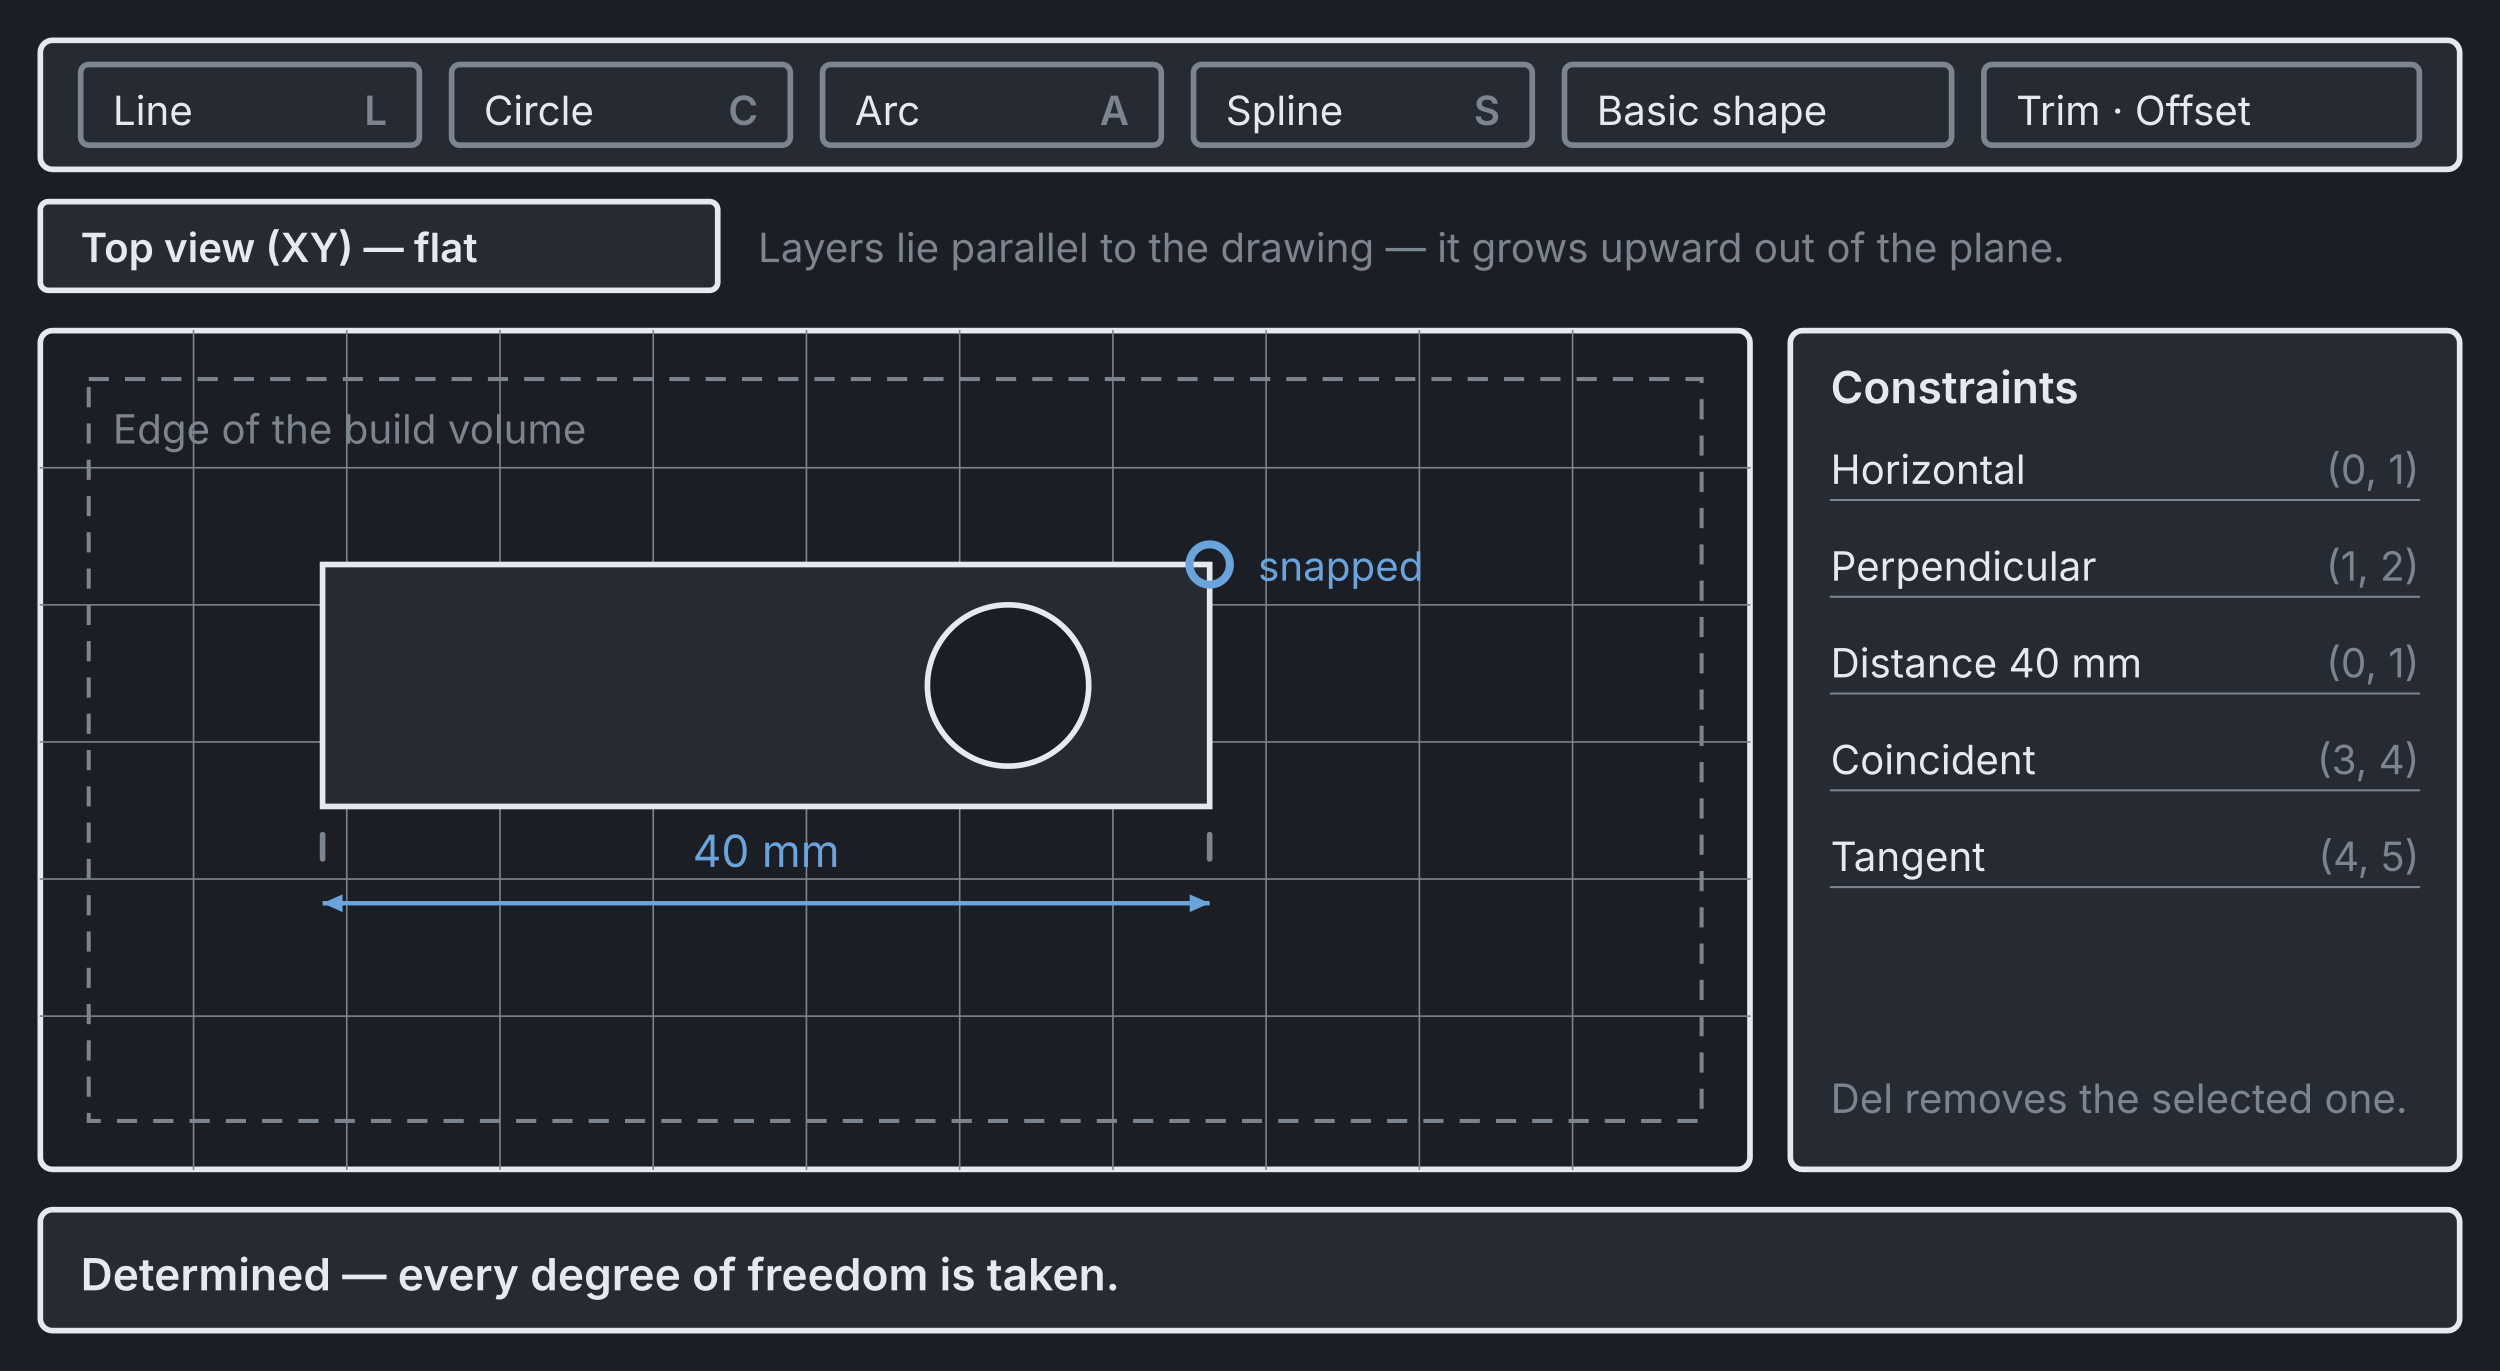
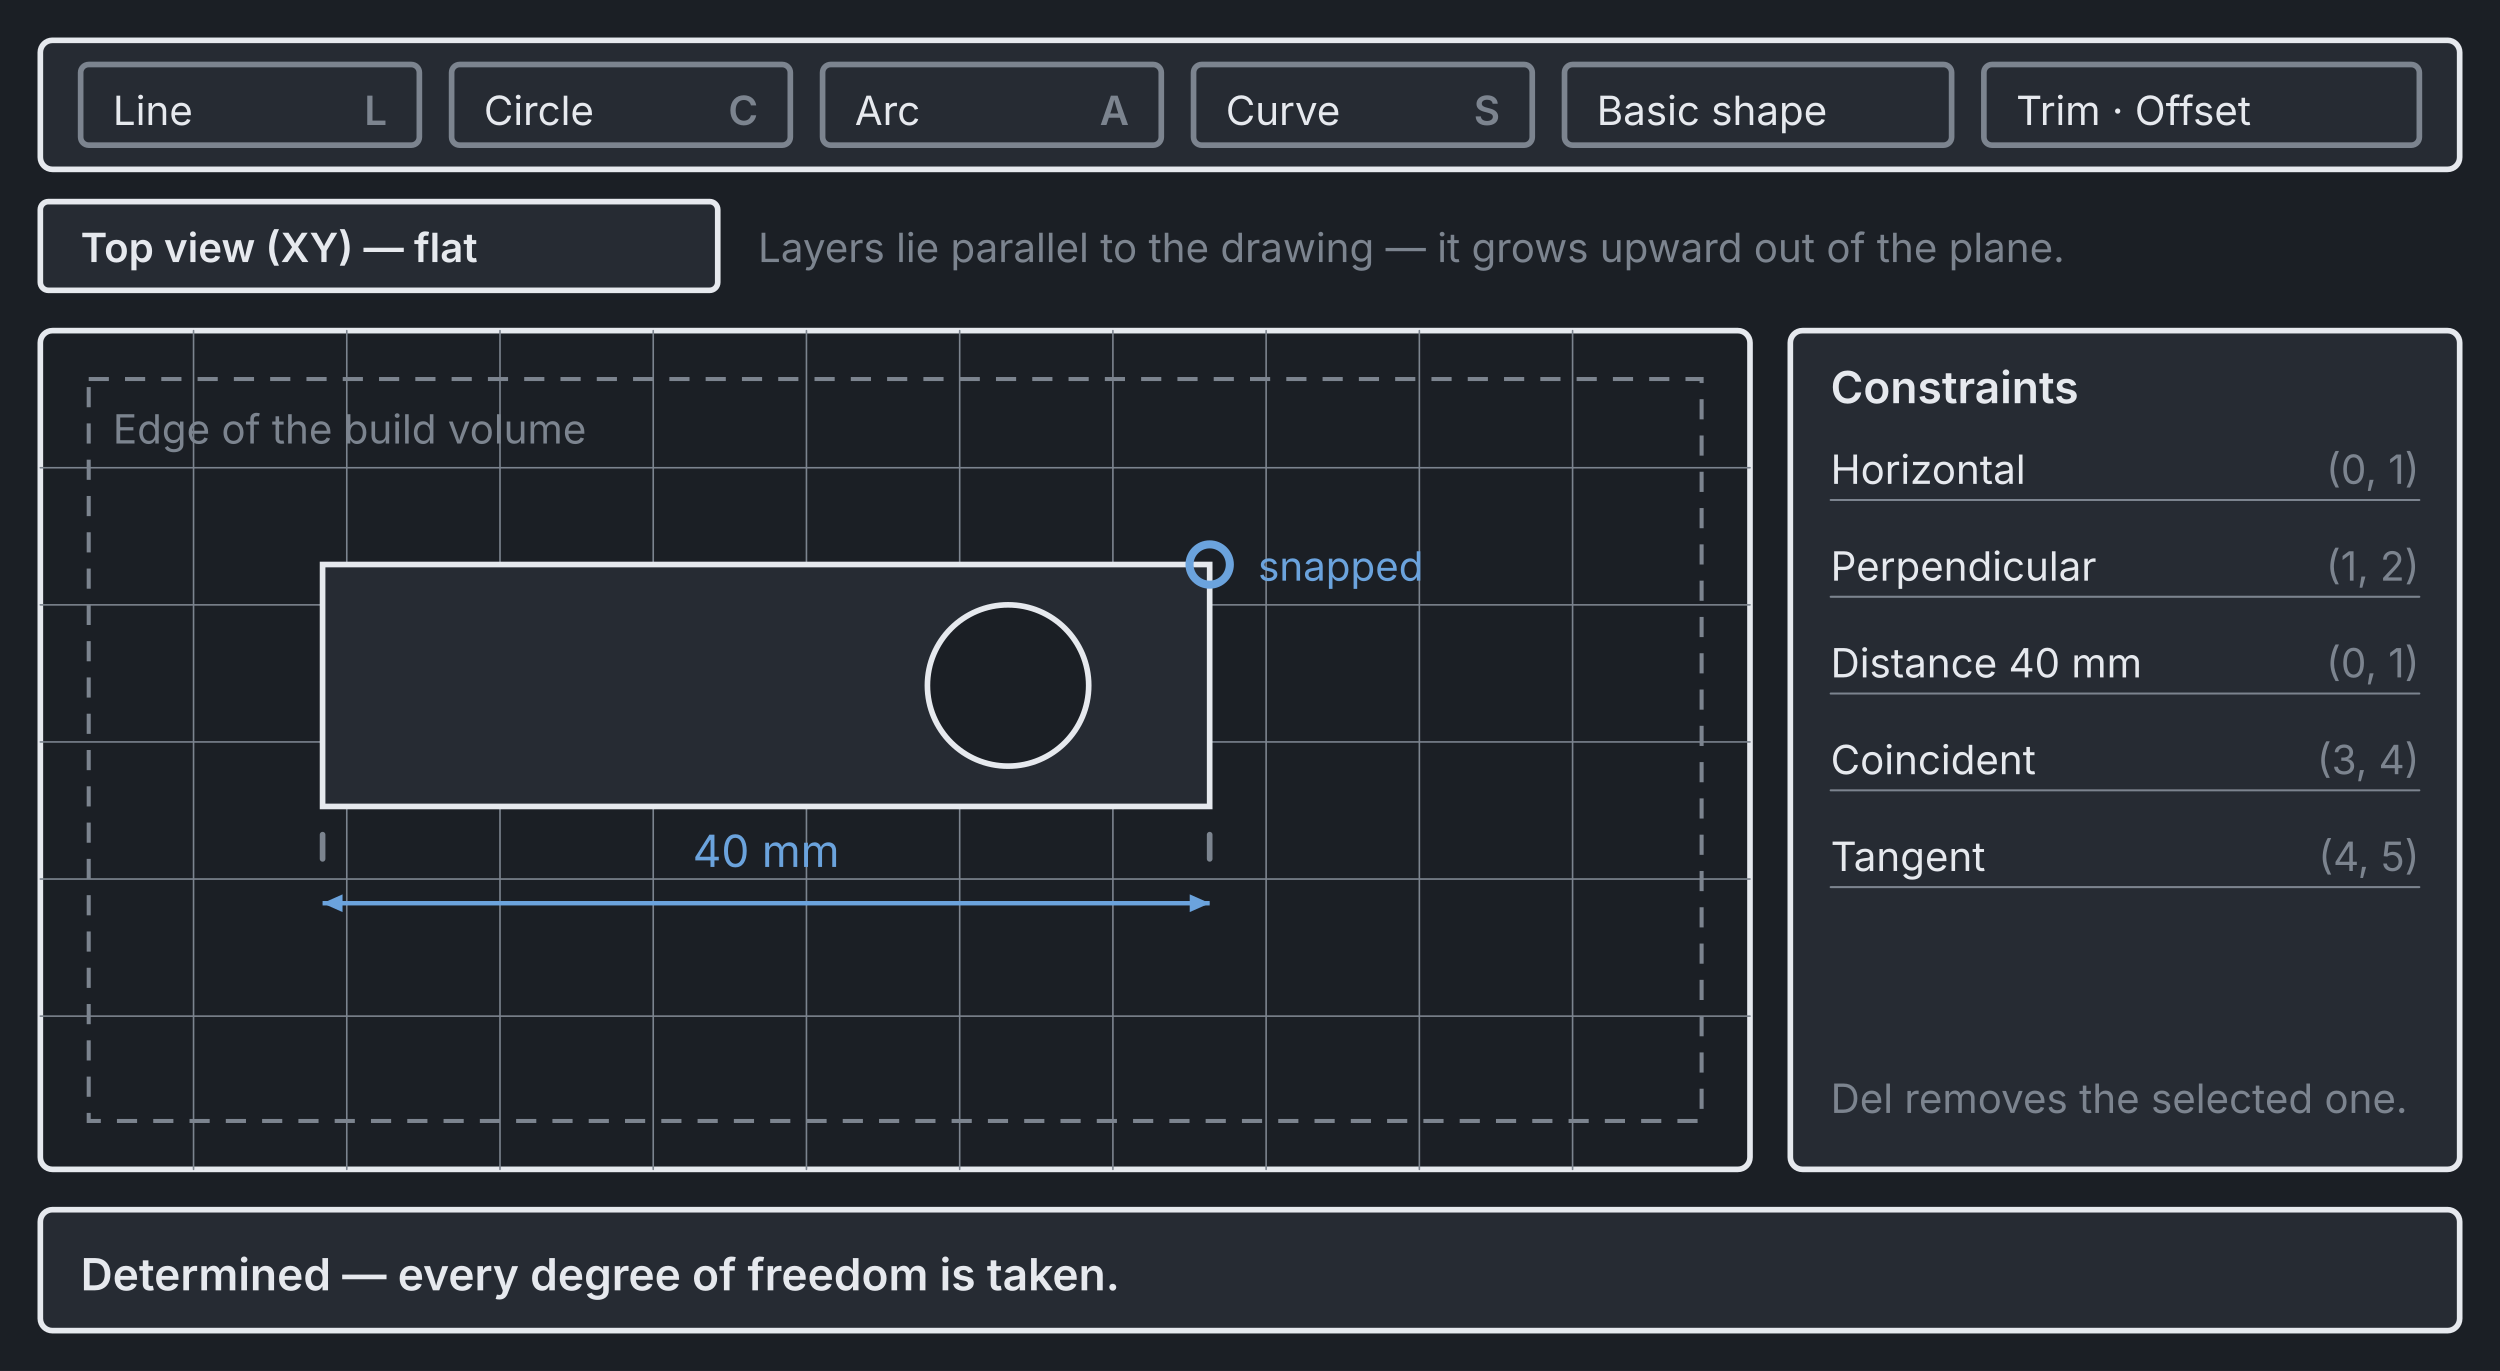
<svg xmlns="http://www.w3.org/2000/svg" viewBox="0 0 620 340" width="620" height="340">
  <defs>
    <marker id="arrow6ba3dd" viewBox="0 0 10 10" refX="9" refY="5" markerWidth="5" markerHeight="5" orient="auto-start-reverse">
      <path d="M 0 1 L 9 5 L 0 9 z" fill="#6ba3dd" />
    </marker>
  </defs>
  <rect x="0" y="0" width="620" height="340" fill="#1b1f25" />
  <rect x="10" y="10" width="600" height="32" rx="3" fill="#262b33" stroke="#e6e9ee" stroke-width="1.4" />
  <rect x="20" y="16" width="84" height="20" rx="2" fill="none" stroke="#7c848f" stroke-width="1.4" />
  <text x="28" y="31" fill="#e6e9ee" font-size="10" font-family="system-ui, -apple-system, Segoe UI, sans-serif" text-anchor="start">Line</text>
  <text x="96" y="31" fill="#7c848f" font-size="10" font-family="system-ui, -apple-system, Segoe UI, sans-serif" text-anchor="end" font-weight="600">L</text>
  <rect x="112" y="16" width="84" height="20" rx="2" fill="none" stroke="#7c848f" stroke-width="1.4" />
  <text x="120" y="31" fill="#e6e9ee" font-size="10" font-family="system-ui, -apple-system, Segoe UI, sans-serif" text-anchor="start">Circle</text>
  <text x="188" y="31" fill="#7c848f" font-size="10" font-family="system-ui, -apple-system, Segoe UI, sans-serif" text-anchor="end" font-weight="600">C</text>
  <rect x="204" y="16" width="84" height="20" rx="2" fill="none" stroke="#7c848f" stroke-width="1.4" />
  <text x="212" y="31" fill="#e6e9ee" font-size="10" font-family="system-ui, -apple-system, Segoe UI, sans-serif" text-anchor="start">Arc</text>
  <text x="280" y="31" fill="#7c848f" font-size="10" font-family="system-ui, -apple-system, Segoe UI, sans-serif" text-anchor="end" font-weight="600">A</text>
  <rect x="296" y="16" width="84" height="20" rx="2" fill="none" stroke="#7c848f" stroke-width="1.4" />
-   <text x="304" y="31" fill="#e6e9ee" font-size="10" font-family="system-ui, -apple-system, Segoe UI, sans-serif" text-anchor="start">Spline</text>
+   <text x="304" y="31" fill="#e6e9ee" font-size="10" font-family="system-ui, -apple-system, Segoe UI, sans-serif" text-anchor="start">Curve</text>
  <text x="372" y="31" fill="#7c848f" font-size="10" font-family="system-ui, -apple-system, Segoe UI, sans-serif" text-anchor="end" font-weight="600">S</text>
  <rect x="388" y="16" width="96" height="20" rx="2" fill="none" stroke="#7c848f" stroke-width="1.4" />
  <text x="396" y="31" fill="#e6e9ee" font-size="10" font-family="system-ui, -apple-system, Segoe UI, sans-serif" text-anchor="start">Basic shape</text>
  <rect x="492" y="16" width="108" height="20" rx="2" fill="none" stroke="#7c848f" stroke-width="1.4" />
  <text x="500" y="31" fill="#e6e9ee" font-size="10" font-family="system-ui, -apple-system, Segoe UI, sans-serif" text-anchor="start">Trim · Offset</text>
  <rect x="10" y="50" width="168" height="22" rx="2" fill="#262b33" stroke="#e6e9ee" stroke-width="1.4" />
  <text x="20" y="65" fill="#e6e9ee" font-size="10" font-family="system-ui, -apple-system, Segoe UI, sans-serif" text-anchor="start" font-weight="600">Top view (XY) — flat</text>
  <text x="188" y="65" fill="#7c848f" font-size="10" font-family="system-ui, -apple-system, Segoe UI, sans-serif" text-anchor="start">Layers lie parallel to the drawing — it grows upward out of the plane.</text>
  <rect x="10" y="82" width="424" height="208" rx="3" fill="#1b1f25" stroke="#e6e9ee" stroke-width="1.4" />
  <line x1="48" y1="82" x2="48" y2="290" stroke="#7c848f" stroke-width="0.4" stroke-linecap="round" />
  <line x1="86" y1="82" x2="86" y2="290" stroke="#7c848f" stroke-width="0.4" stroke-linecap="round" />
  <line x1="124" y1="82" x2="124" y2="290" stroke="#7c848f" stroke-width="0.4" stroke-linecap="round" />
  <line x1="162" y1="82" x2="162" y2="290" stroke="#7c848f" stroke-width="0.4" stroke-linecap="round" />
  <line x1="200" y1="82" x2="200" y2="290" stroke="#7c848f" stroke-width="0.4" stroke-linecap="round" />
  <line x1="238" y1="82" x2="238" y2="290" stroke="#7c848f" stroke-width="0.4" stroke-linecap="round" />
  <line x1="276" y1="82" x2="276" y2="290" stroke="#7c848f" stroke-width="0.4" stroke-linecap="round" />
  <line x1="314" y1="82" x2="314" y2="290" stroke="#7c848f" stroke-width="0.4" stroke-linecap="round" />
  <line x1="352" y1="82" x2="352" y2="290" stroke="#7c848f" stroke-width="0.4" stroke-linecap="round" />
  <line x1="390" y1="82" x2="390" y2="290" stroke="#7c848f" stroke-width="0.4" stroke-linecap="round" />
  <line x1="10" y1="116" x2="434" y2="116" stroke="#7c848f" stroke-width="0.4" stroke-linecap="round" />
  <line x1="10" y1="150" x2="434" y2="150" stroke="#7c848f" stroke-width="0.4" stroke-linecap="round" />
  <line x1="10" y1="184" x2="434" y2="184" stroke="#7c848f" stroke-width="0.4" stroke-linecap="round" />
  <line x1="10" y1="218" x2="434" y2="218" stroke="#7c848f" stroke-width="0.4" stroke-linecap="round" />
  <line x1="10" y1="252" x2="434" y2="252" stroke="#7c848f" stroke-width="0.4" stroke-linecap="round" />
  <rect x="22" y="94" width="400" height="184" rx="0" fill="none" stroke="#7c848f" stroke-width="1" stroke-dasharray="5 4" />
  <text x="28" y="110" fill="#7c848f" font-size="10" font-family="system-ui, -apple-system, Segoe UI, sans-serif" text-anchor="start">Edge of the build volume</text>
  <polygon points="80,140 300,140 300,200 80,200" fill="#262b33" stroke="#e6e9ee" stroke-width="1.4" />
  <circle cx="250" cy="170" r="20" fill="#1b1f25" stroke="#e6e9ee" stroke-width="1.4" />
  <line x1="80" y1="207" x2="80" y2="213" stroke="#7c848f" stroke-width="1.4" stroke-linecap="round" />
  <line x1="300" y1="207" x2="300" y2="213" stroke="#7c848f" stroke-width="1.4" stroke-linecap="round" />
  <line x1="80" y1="224" x2="300" y2="224" stroke="#6ba3dd" stroke-width="1.1" marker-start="url(#arrow6ba3dd)" marker-end="url(#arrow6ba3dd)" />
  <text x="190" y="215" fill="#6ba3dd" font-size="11" font-family="system-ui, -apple-system, Segoe UI, sans-serif" text-anchor="middle">40 mm</text>
  <text x="312" y="144" fill="#6ba3dd" font-size="10" font-family="system-ui, -apple-system, Segoe UI, sans-serif" text-anchor="start">snapped</text>
  <circle cx="300" cy="140" r="5" fill="none" stroke="#6ba3dd" stroke-width="2" />
  <rect x="444" y="82" width="166" height="208" rx="3" fill="#262b33" stroke="#e6e9ee" stroke-width="1.4" />
  <text x="454" y="100" fill="#e6e9ee" font-size="11" font-family="system-ui, -apple-system, Segoe UI, sans-serif" text-anchor="start" font-weight="600">Constraints</text>
  <line x1="454" y1="124" x2="600" y2="124" stroke="#7c848f" stroke-width="0.5" stroke-linecap="round" />
  <text x="454" y="120" fill="#e6e9ee" font-size="10" font-family="system-ui, -apple-system, Segoe UI, sans-serif" text-anchor="start">Horizontal</text>
  <text x="600" y="120" fill="#7c848f" font-size="10" font-family="system-ui, -apple-system, Segoe UI, sans-serif" text-anchor="end">(0, 1)</text>
  <line x1="454" y1="148" x2="600" y2="148" stroke="#7c848f" stroke-width="0.5" stroke-linecap="round" />
  <text x="454" y="144" fill="#e6e9ee" font-size="10" font-family="system-ui, -apple-system, Segoe UI, sans-serif" text-anchor="start">Perpendicular</text>
  <text x="600" y="144" fill="#7c848f" font-size="10" font-family="system-ui, -apple-system, Segoe UI, sans-serif" text-anchor="end">(1, 2)</text>
  <line x1="454" y1="172" x2="600" y2="172" stroke="#7c848f" stroke-width="0.5" stroke-linecap="round" />
  <text x="454" y="168" fill="#e6e9ee" font-size="10" font-family="system-ui, -apple-system, Segoe UI, sans-serif" text-anchor="start">Distance 40 mm</text>
  <text x="600" y="168" fill="#7c848f" font-size="10" font-family="system-ui, -apple-system, Segoe UI, sans-serif" text-anchor="end">(0, 1)</text>
  <line x1="454" y1="196" x2="600" y2="196" stroke="#7c848f" stroke-width="0.5" stroke-linecap="round" />
  <text x="454" y="192" fill="#e6e9ee" font-size="10" font-family="system-ui, -apple-system, Segoe UI, sans-serif" text-anchor="start">Coincident</text>
  <text x="600" y="192" fill="#7c848f" font-size="10" font-family="system-ui, -apple-system, Segoe UI, sans-serif" text-anchor="end">(3, 4)</text>
  <line x1="454" y1="220" x2="600" y2="220" stroke="#7c848f" stroke-width="0.5" stroke-linecap="round" />
  <text x="454" y="216" fill="#e6e9ee" font-size="10" font-family="system-ui, -apple-system, Segoe UI, sans-serif" text-anchor="start">Tangent</text>
  <text x="600" y="216" fill="#7c848f" font-size="10" font-family="system-ui, -apple-system, Segoe UI, sans-serif" text-anchor="end">(4, 5)</text>
  <text x="454" y="276" fill="#7c848f" font-size="10" font-family="system-ui, -apple-system, Segoe UI, sans-serif" text-anchor="start">Del removes the selected one.</text>
  <rect x="10" y="300" width="600" height="30" rx="3" fill="#262b33" stroke="#e6e9ee" stroke-width="1.4" />
  <text x="20" y="320" fill="#e6e9ee" font-size="11" font-family="system-ui, -apple-system, Segoe UI, sans-serif" text-anchor="start" font-weight="600">Determined — every degree of freedom is taken.</text>
</svg>
